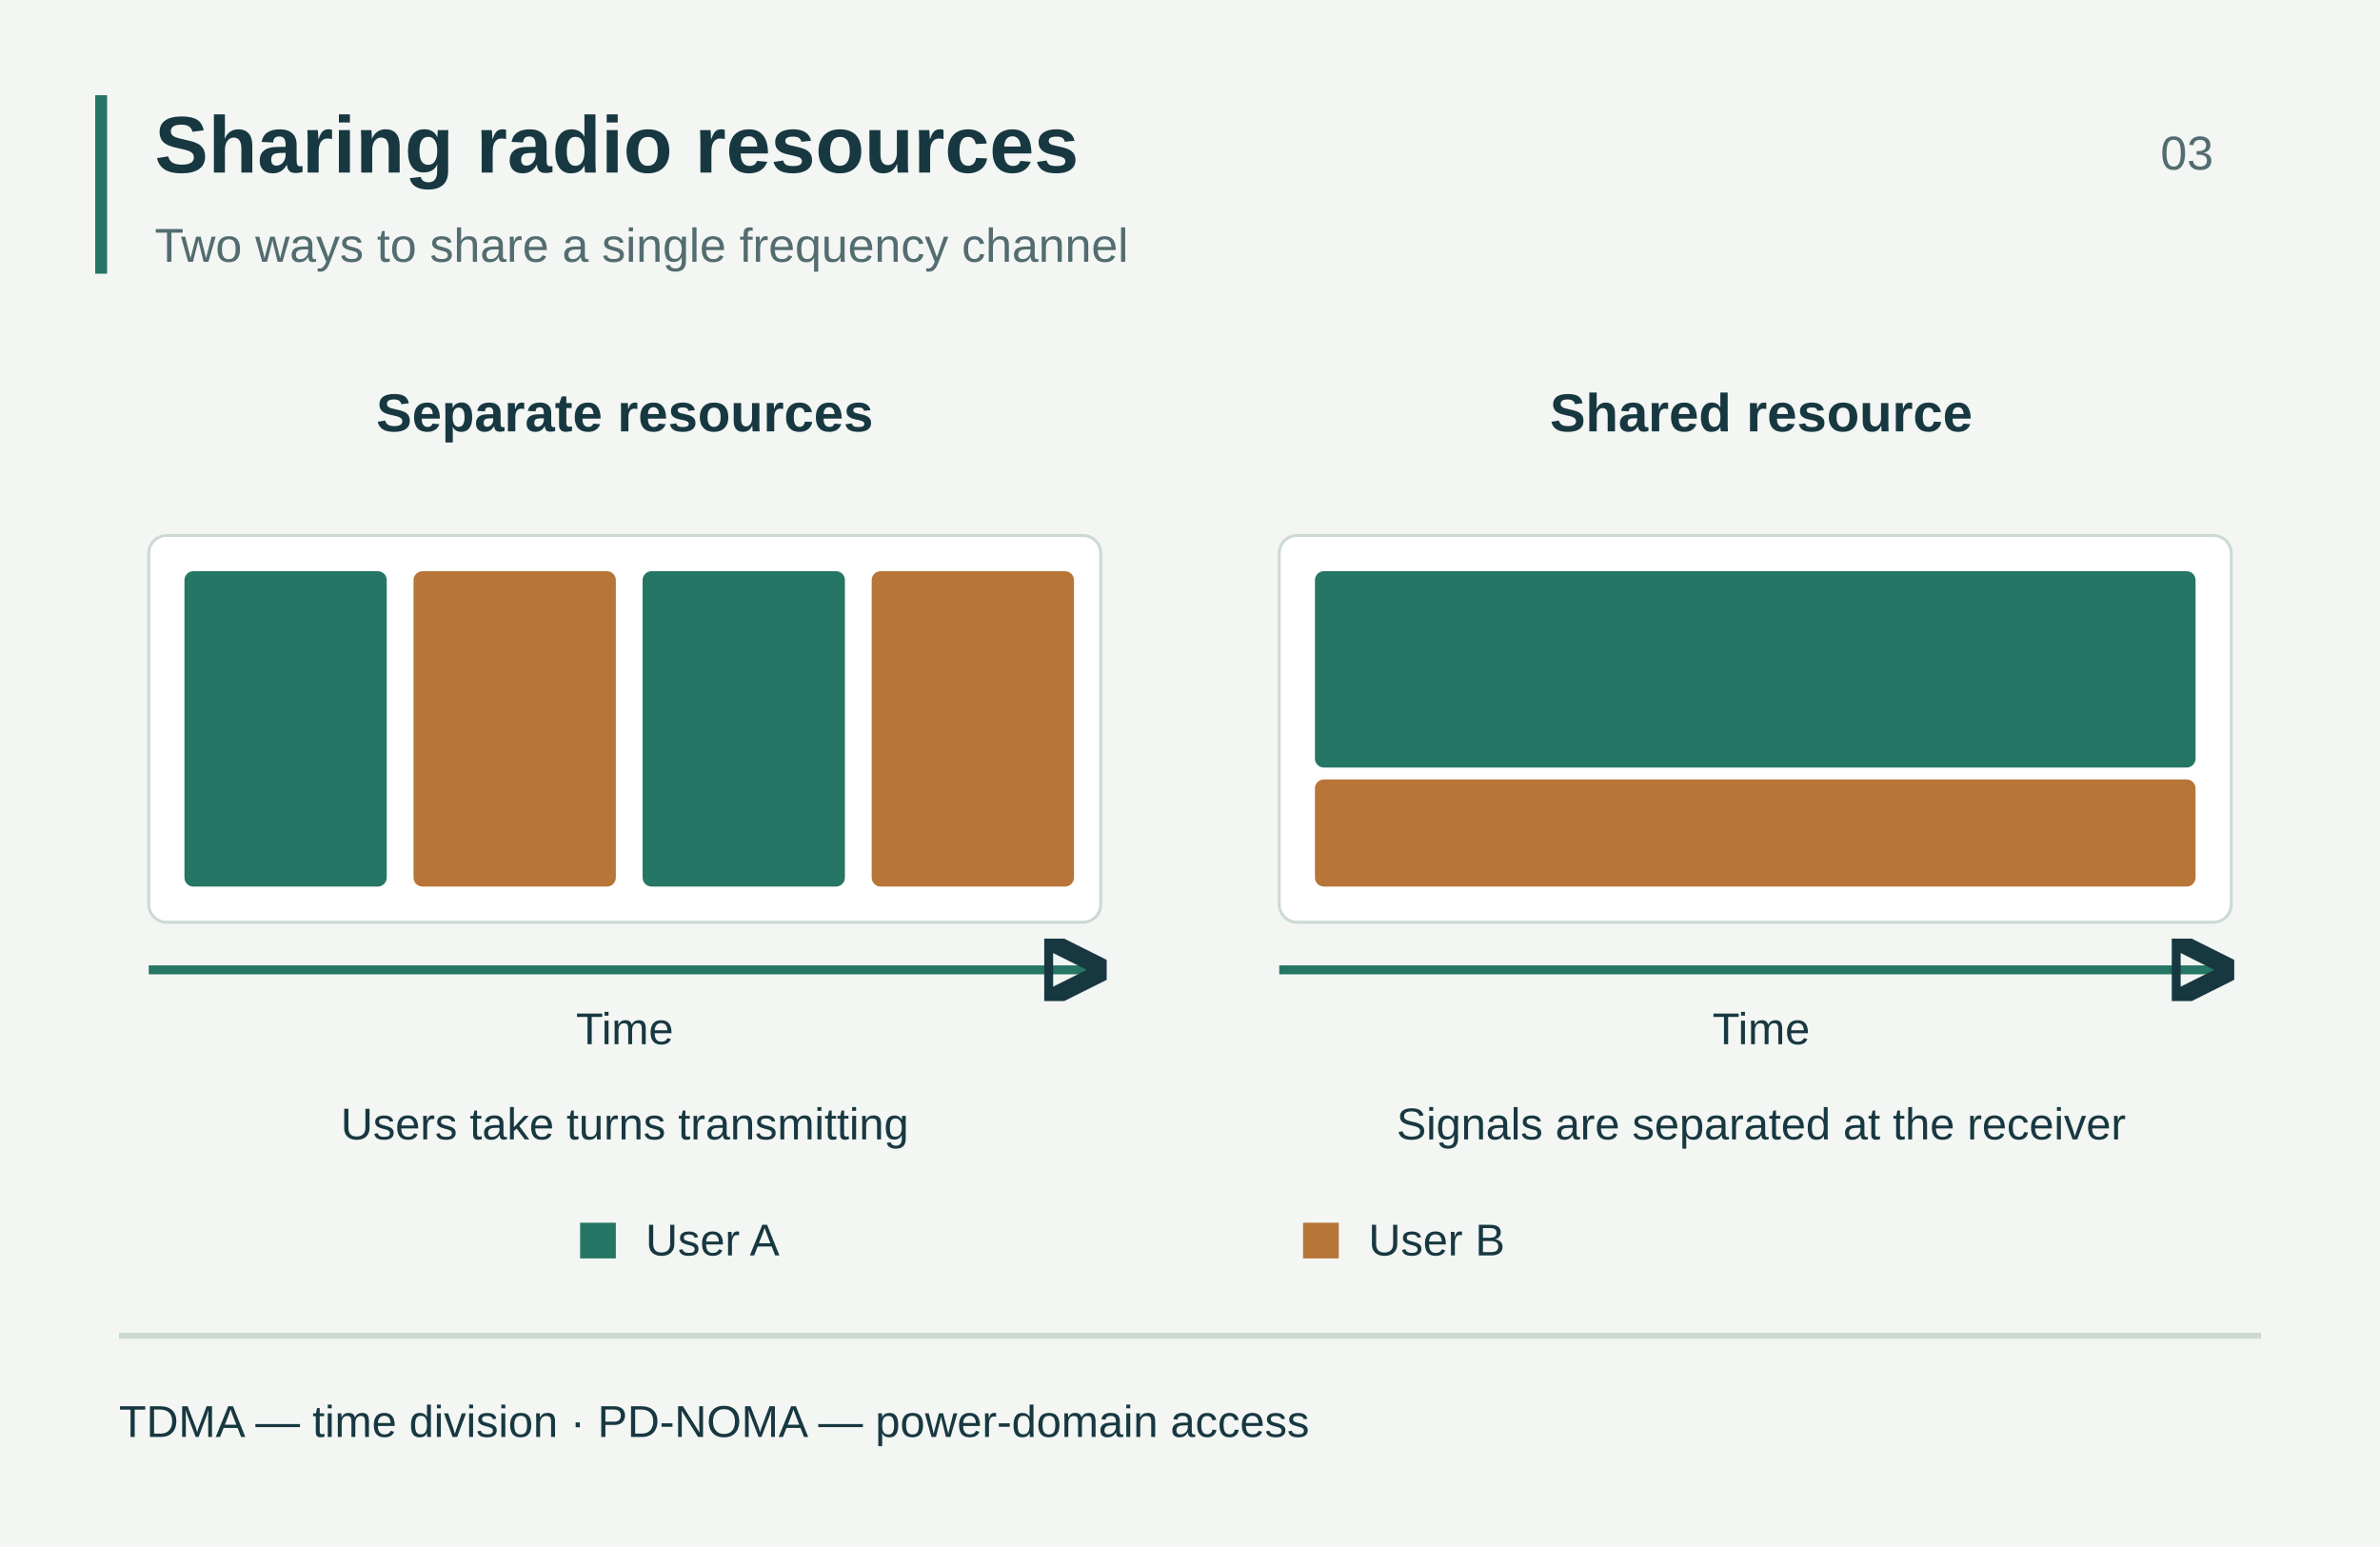
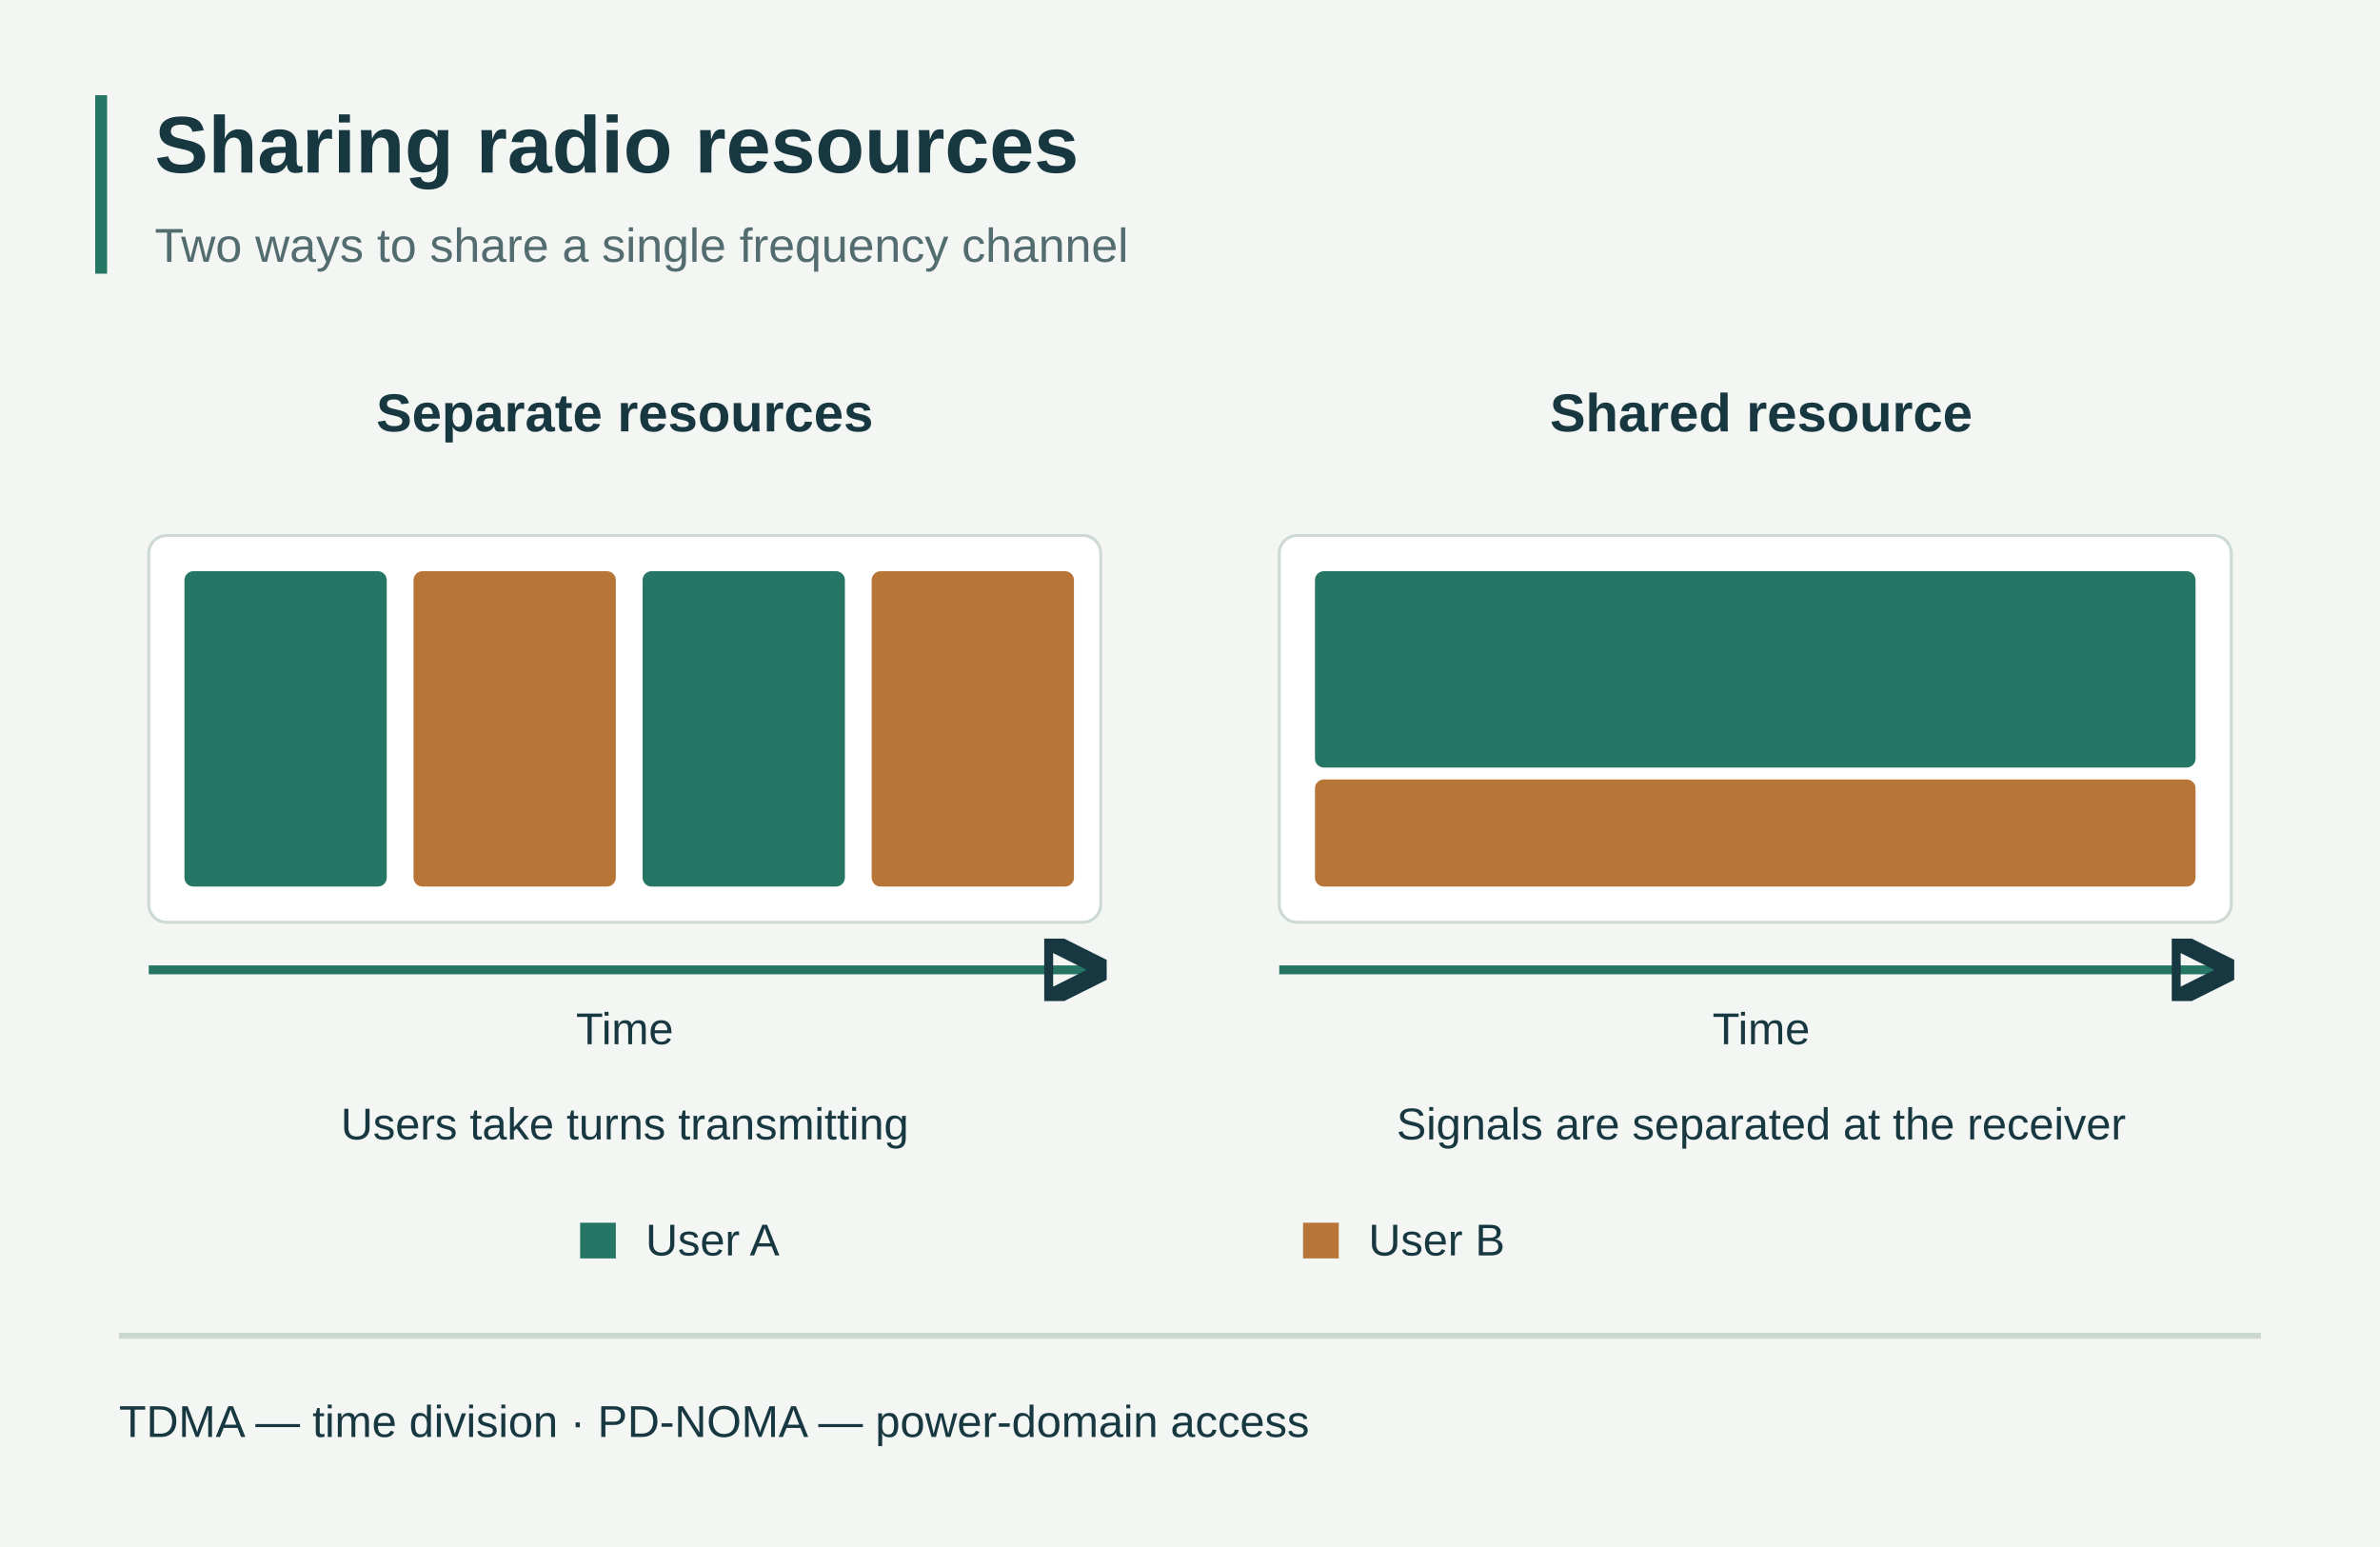
<svg xmlns="http://www.w3.org/2000/svg" viewBox="0 0 800 520" role="img" aria-labelledby="title desc">
  <defs>
    <marker id="arrow" markerWidth="7" markerHeight="7" refX="6" refY="3.5" orient="auto">
      <path d="M0 0L7 3.5L0 7Z" fill="#257664" />
    </marker>
  </defs>
  <style>text{font-family:Arial,sans-serif;fill:#183841;font-size:18px}path{fill:none;stroke:#183841;stroke-width:2}circle{fill:#fff;stroke:#183841;stroke-width:2}.muted{fill:#536c70;font-size:16px}.signal{stroke:#257664;stroke-width:3}.accent{fill:#257664}.head{font-size:27px;font-weight:700}.small{font-size:15px}</style>
  <rect x="0" y="0" width="800" height="520" fill="#f3f6f3" />
  <rect x="32" y="32" width="4" height="60" fill="#257664" />
  <text x="52" y="58" class="head">Sharing radio resources</text>
  <text x="52" y="88" class="muted">Two ways to share a single frequency channel</text>
-   <text x="744" y="57" text-anchor="end" class="muted">03</text>
  <text x="210" y="145" text-anchor="middle" font-weight="700">Separate resources</text>
  <text x="592" y="145" text-anchor="middle" font-weight="700">Shared resource</text>
  <rect x="50" y="180" width="320" height="130" rx="6" fill="#fff" stroke="#ccdad3" />
  <rect x="430" y="180" width="320" height="130" rx="6" fill="#fff" stroke="#ccdad3" />
  <rect x="62" y="192" width="68" height="106" rx="3" fill="#257664" />
  <rect x="139" y="192" width="68" height="106" rx="3" fill="#b77538" />
  <rect x="216" y="192" width="68" height="106" rx="3" fill="#257664" />
  <rect x="293" y="192" width="68" height="106" rx="3" fill="#b77538" />
  <rect x="442" y="192" width="296" height="66" rx="3" fill="#257664" />
  <rect x="442" y="262" width="296" height="36" rx="3" fill="#b77538" />
  <path d="M50 326L369 326" class="signal" marker-end="url(#arrow)" />
  <path d="M430 326L748 326" class="signal" marker-end="url(#arrow)" />
  <text x="210" y="351" text-anchor="middle" class="small">Time</text>
  <text x="592" y="351" text-anchor="middle" class="small">Time</text>
  <text x="210" y="383" text-anchor="middle" class="small">Users take turns transmitting</text>
  <text x="592" y="383" text-anchor="middle" class="small">Signals are separated at the receiver</text>
  <rect x="195" y="411" width="12" height="12" fill="#257664" />
  <text x="217" y="422" class="small">User A</text>
  <rect x="438" y="411" width="12" height="12" fill="#b77538" />
  <text x="460" y="422" class="small">User B</text>
  <path d="M40 449L760 449" style="stroke:#ccd9d3" />
  <text x="40" y="483" class="small">TDMA — time division · PD-NOMA — power-domain access</text>
</svg>
